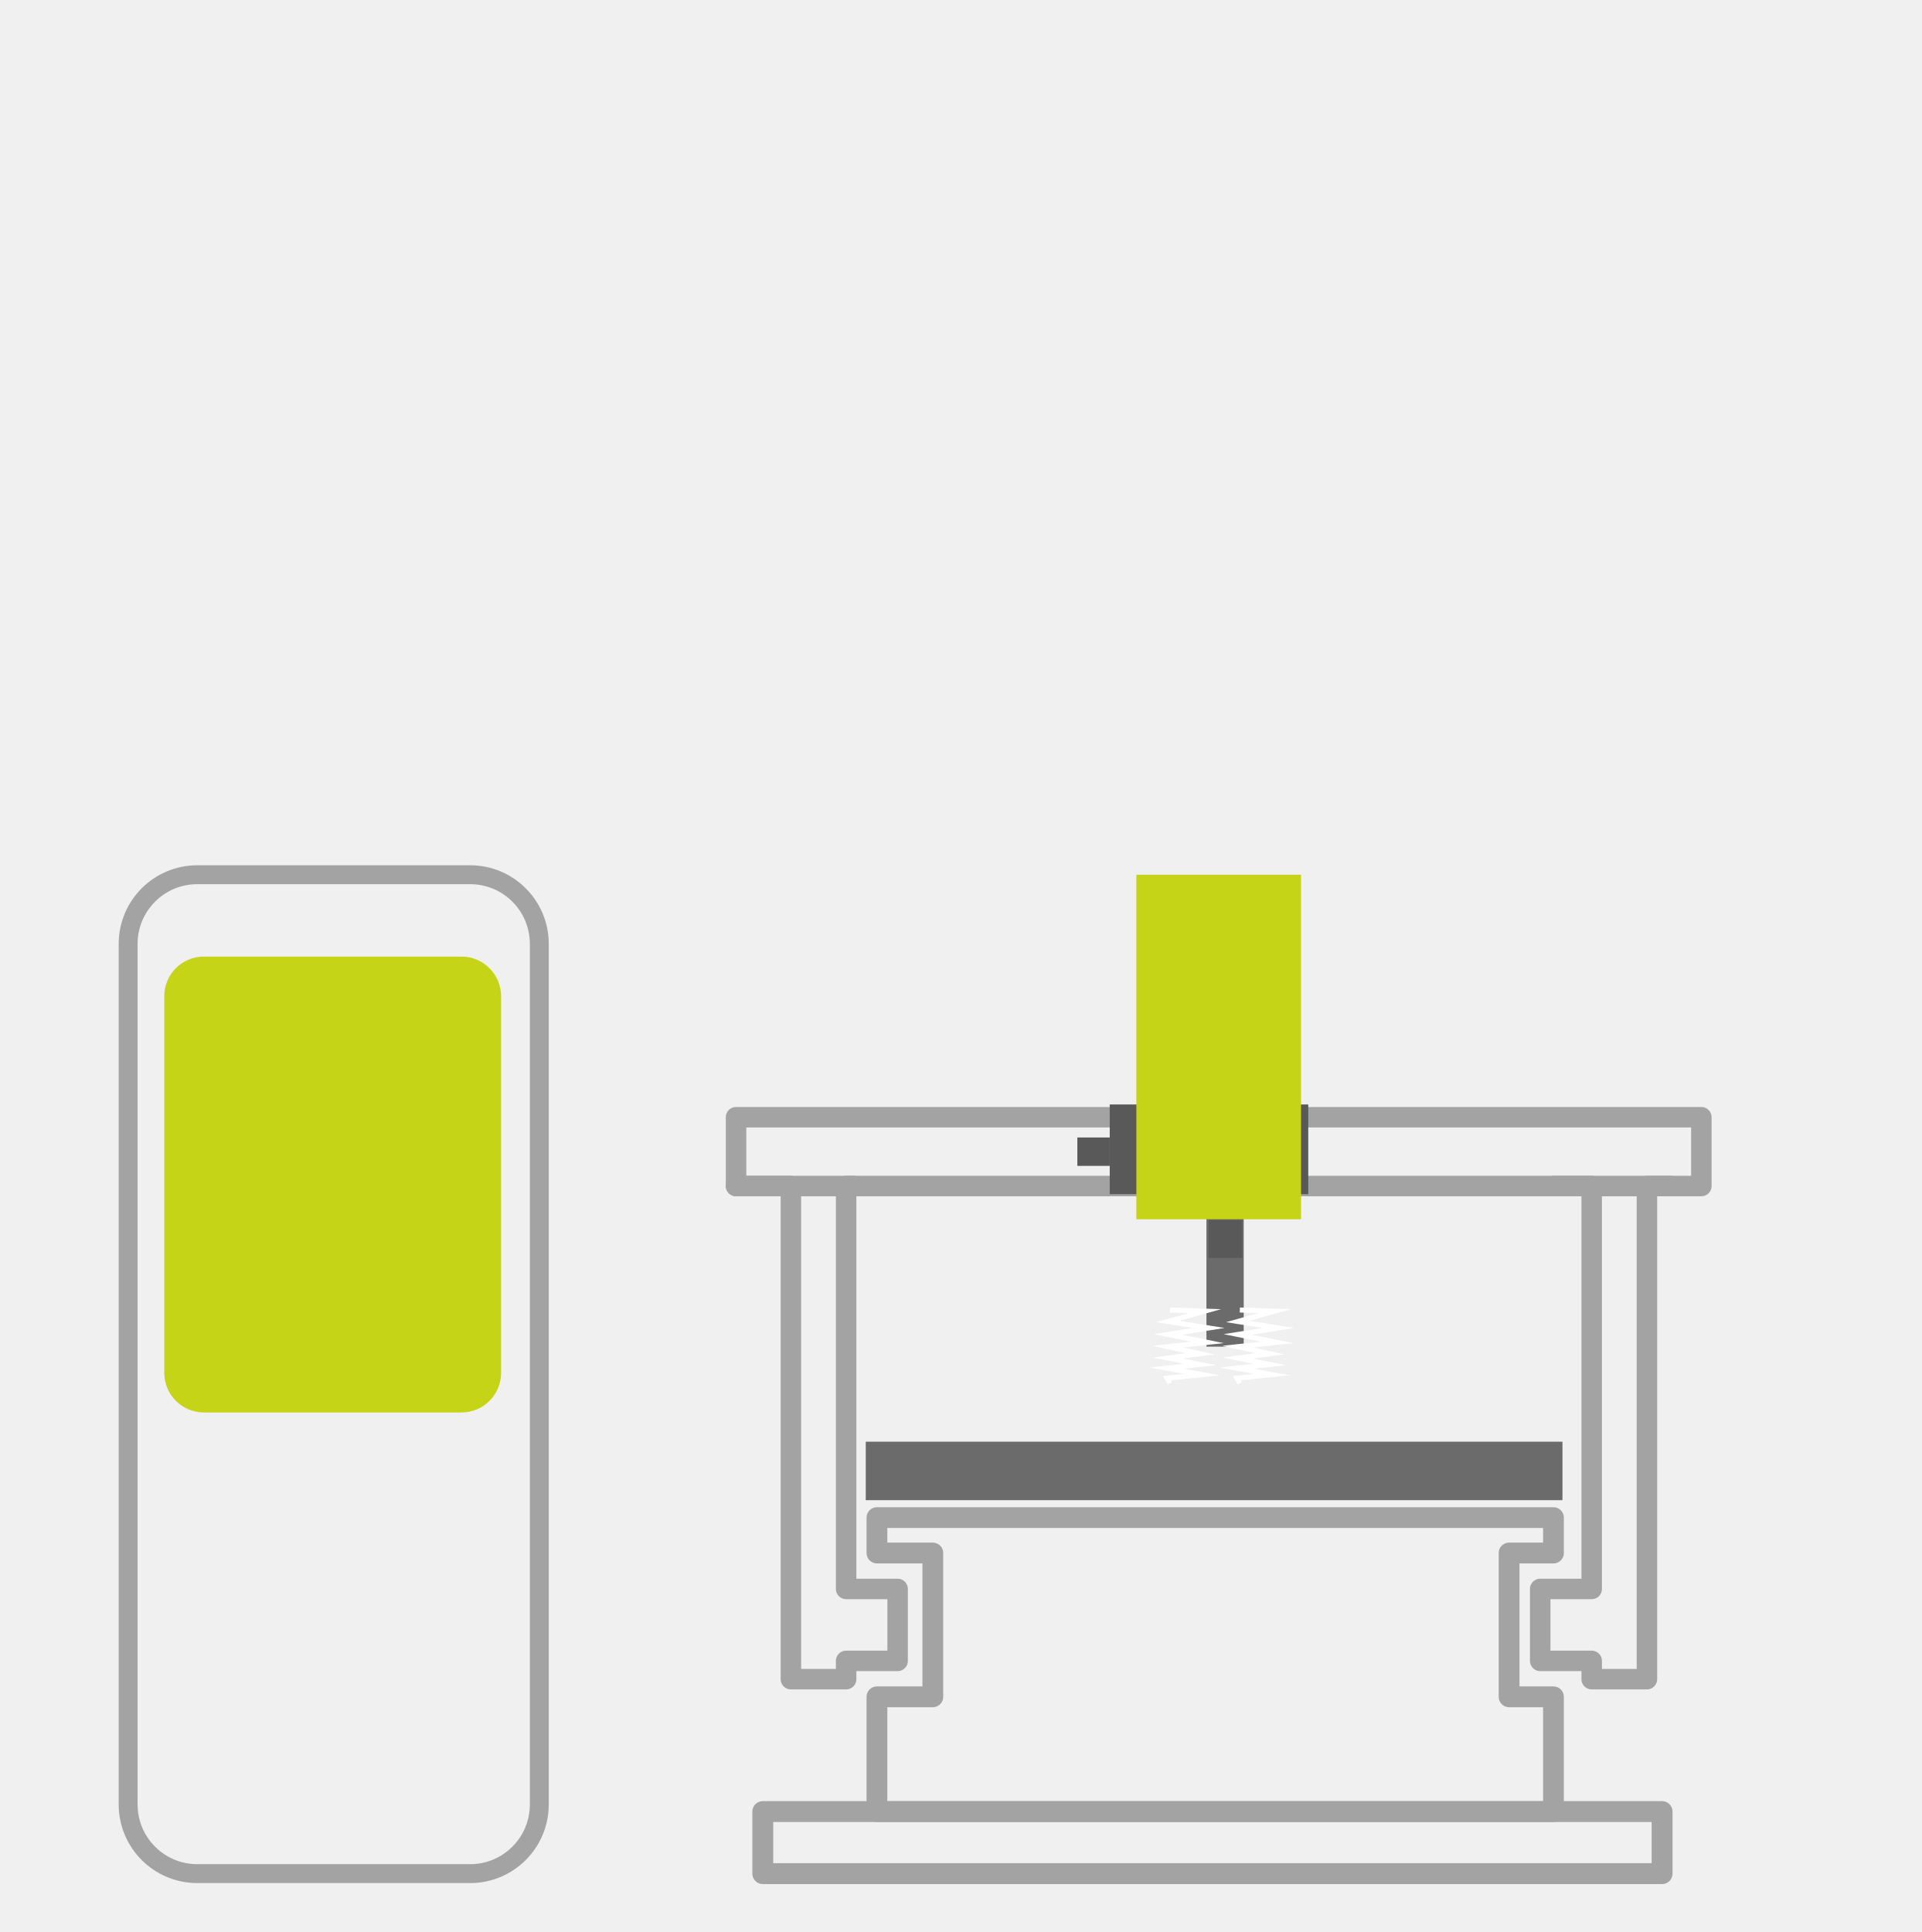
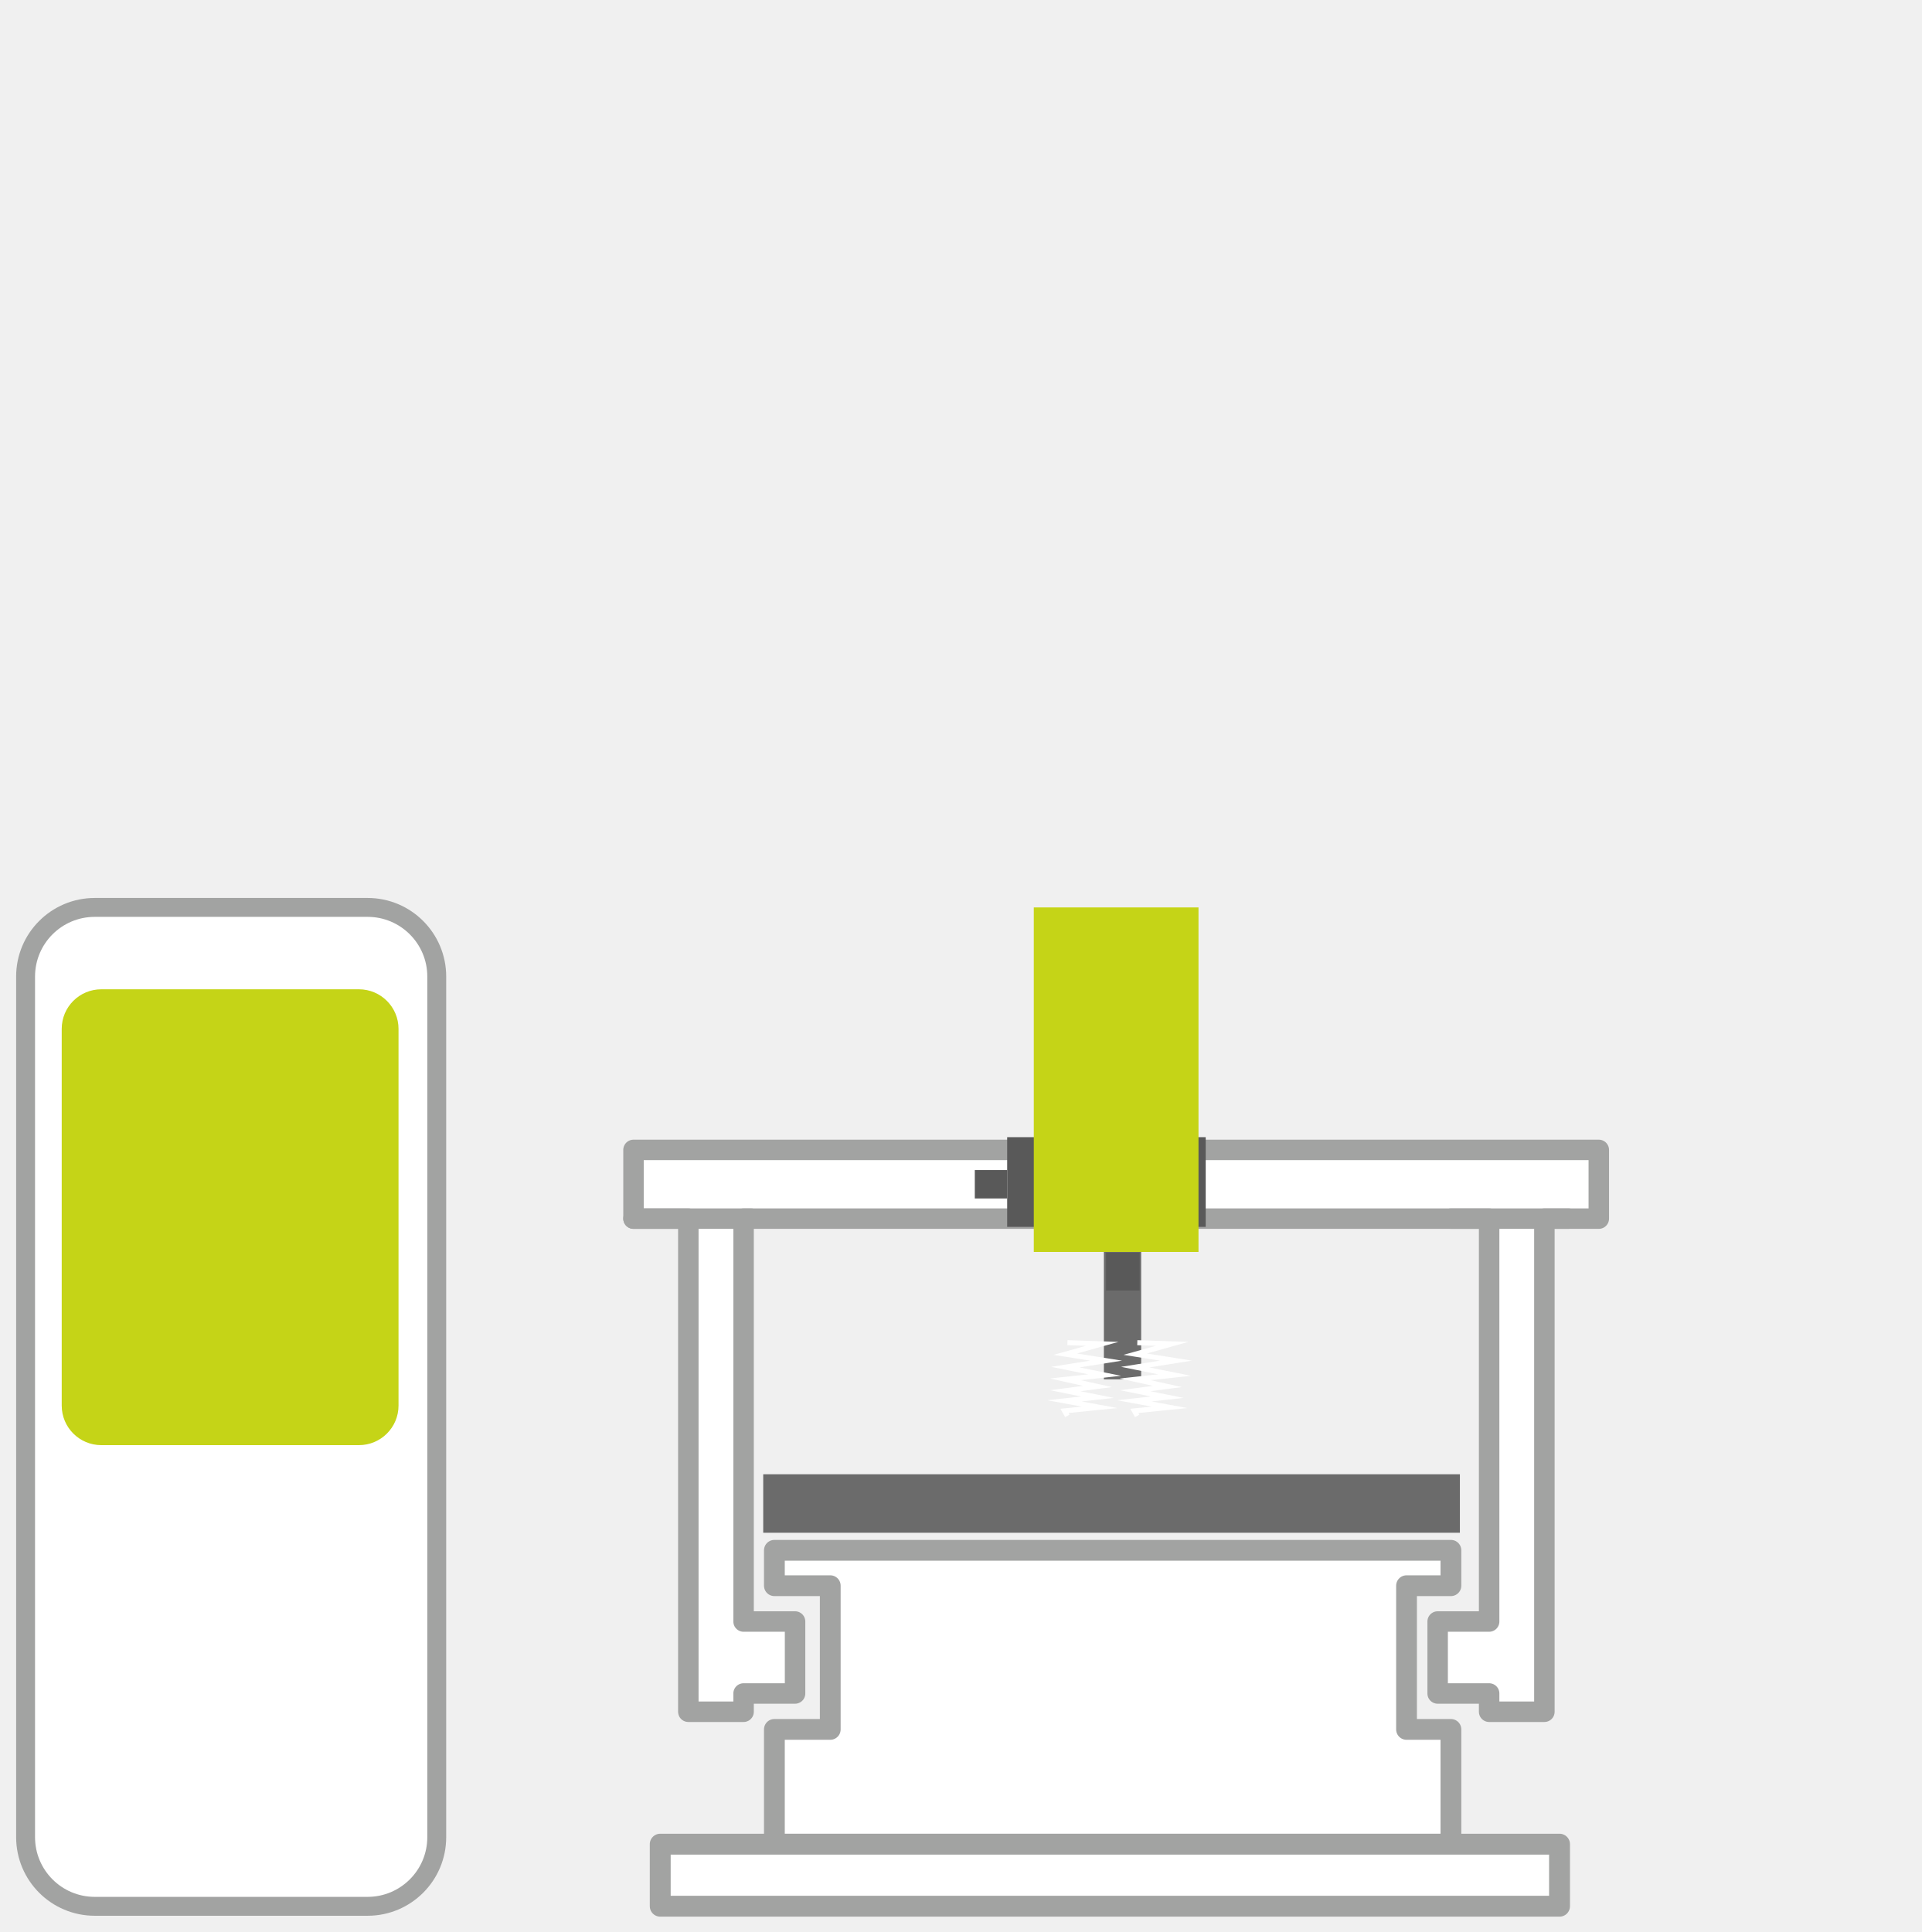
<svg xmlns="http://www.w3.org/2000/svg" id="Layer_1" version="1.1" viewBox="0 0 184 185">
  <defs>
    <style>
-       .st0 {
+       .st0, .st1, .st2, .st3, .st4, .st5, .st6, .st7 {
+         stroke: #a2a3a2;
+       }
+ 
+       .st0, .st1, .st3, .st8, .st6 {
+         fill: none;
+       }
+ 
+       .st0, .st2 {
        stroke-width: 2px;
      }

-       .st0, .st1, .st2, .st3, .st4, .st5, .st6 {
-         fill: none;
-       }
- 
-       .st0, .st1, .st2, .st3, .st4, .st6 {
-         stroke: #a2a3a2;
-       }
- 
-       .st0, .st3, .st4 {
+       .st0, .st2, .st3, .st4, .st5 {
        stroke-linecap: round;
        stroke-linejoin: round;
      }

-       .st7 {
+       .st9 {
        fill: #595959;
      }

-       .st1 {
+       .st1, .st8, .st6, .st7 {
+         stroke-miterlimit: 10;
+       }
+ 
+       .st1, .st7 {
        stroke-width: 1.81px;
      }

-       .st1, .st2, .st5, .st6 {
-         stroke-miterlimit: 10;
+       .st10 {
+         fill: #c5d417;
      }

-       .st2 {
-         stroke-width: 1.81px;
+       .st2, .st4, .st5, .st11, .st7 {
+         fill: #fff;
+       }
+ 
+       .st3, .st5 {
+         stroke-width: 1.96px;
+       }
+ 
+       .st4 {
+         stroke-width: 1.99px;
      }

      .st8 {
-         fill: #c5d417;
-       }
- 
-       .st3 {
-         stroke-width: 1.99px;
-       }
- 
-       .st4 {
-         stroke-width: 1.96px;
-       }
- 
-       .st5 {
        stroke: #fff;
        stroke-width: .48px;
      }

-       .st9 {
-         fill: #fff;
-       }
- 
-       .st10 {
+       .st12 {
        fill: #6b6b6b;
      }

      .st6 {
        stroke-width: 2.21px;
      }
    </style>
  </defs>
-   <polygon class="st4" points="70.48 106.98 70.48 113.57 75.73 113.57 75.73 152.15 75.73 159.04 75.73 160.79 81.02 160.79 81.02 159.04 85.95 159.04 85.95 152.15 81.02 152.15 81.02 113.57 152.41 113.57 152.41 152.15 147.48 152.15 147.48 159.04 152.41 159.04 152.41 160.79 157.7 160.79 157.7 159.04 157.7 152.15 157.7 113.57 162.91 113.57 162.91 106.98 70.48 106.98" />
-   <path id="Vector_2" class="st10" d="M149.61,143.65v-5.6h-66.71v5.6h66.71Z" />
-   <path id="Vector_5" class="st1" d="M45.02,83.76h-26.13c-3.65,0-6.62,2.96-6.62,6.62v82.41c0,3.65,2.96,6.62,6.62,6.62h26.13c3.65,0,6.62-2.96,6.62-6.62v-82.41c0-3.65-2.96-6.62-6.62-6.62Z" />
-   <path id="Vector_11" class="st8" d="M15.73,131.46v-36.07c0-2.1,1.7-3.79,3.79-3.79h24.67c2.09,0,3.79,1.7,3.79,3.79v36.07c0,2.1-1.7,3.79-3.79,3.79h-24.67c-2.1,0-3.79-1.7-3.79-3.79Z" />
-   <path class="st9" d="M356.47,77.08l3.33.11-3.53.99,3.9.62-3.9.62,3.77.76-3.77.41,3.08.68-3.08.41,3.08.62-3.16.35,3.37.62-3.37.34.27.48" />
-   <polygon class="st3" points="148.75 148.71 148.75 145.32 83.97 145.32 83.97 148.71 89.32 148.71 89.32 162.48 83.97 162.48 83.97 173.47 148.75 173.47 148.75 162.48 144.5 162.48 144.5 148.71 148.75 148.71" />
-   <rect class="st0" x="73.04" y="173.47" width="86.11" height="5.94" />
-   <path class="st0" d="M403.03,62.69v52.16c0,4.01-3.25,7.27-7.27,7.27h-78.78c-4.01,0-7.27-3.25-7.27-7.27v-52.16h-10.77l.13,68.41,10.36,4.35,10.84,4.59h12.76v5.28h46.31v-5.28h12.88l12.12-5.04,9.08-3.89V62.69h-10.39Z" />
+   <polygon class="st5" points="60.66 110.11 60.66 116.69 65.91 116.69 65.91 155.27 65.91 162.16 65.91 163.91 71.2 163.91 71.2 162.16 76.13 162.16 76.13 155.27 71.2 155.27 71.2 116.69 142.59 116.69 142.59 155.27 137.66 155.27 137.66 162.16 142.59 162.16 142.59 163.91 147.88 163.91 147.88 162.16 147.88 155.27 147.88 116.69 153.09 116.69 153.09 110.11 60.66 110.11" />
+   <path id="Vector_2" class="st12" d="M139.79,146.77v-5.6h-66.71v5.6h66.71Z" />
+   <path id="Vector_5" class="st7" d="M35.2,86.89H9.07c-3.65,0-6.62,2.96-6.62,6.62v82.41c0,3.65,2.96,6.62,6.62,6.62h26.13c3.65,0,6.62-2.96,6.62-6.62v-82.41c0-3.65-2.96-6.62-6.62-6.62Z" />
+   <path id="Vector_11" class="st10" d="M5.91,134.59v-36.07c0-2.1,1.7-3.79,3.79-3.79h24.67c2.09,0,3.79,1.7,3.79,3.79v36.07c0,2.1-1.7,3.79-3.79,3.79H9.7c-2.1,0-3.79-1.7-3.79-3.79Z" />
+   <path class="st11" d="M346.65,80.2l3.33.11-3.53.99,3.9.62-3.9.62,3.77.76-3.77.41,3.08.68-3.08.41,3.08.62-3.16.35,3.37.62-3.37.34.27.48" />
+   <polygon class="st4" points="138.93 151.84 138.93 148.45 74.15 148.45 74.15 151.84 79.5 151.84 79.5 165.6 74.15 165.6 74.15 176.59 138.93 176.59 138.93 165.6 134.68 165.6 134.68 151.84 138.93 151.84" />
+   <rect class="st2" x="63.22" y="176.59" width="86.11" height="5.94" />
+   <path class="st0" d="M393.21,65.81v52.16c0,4.01-3.25,7.27-7.27,7.27h-78.78c-4.01,0-7.27-3.25-7.27-7.27v-52.16h-10.77l.13,68.41,10.36,4.35,10.84,4.59h12.76v5.28h46.31v-5.28h12.88l12.12-5.04,9.08-3.89v-68.42h-10.39Z" />
  <g>
-     <path id="Vector_6" class="st10" d="M119.09,115.37h-3.57v13.58h3.57v-13.58Z" />
-     <path id="Vector_7" class="st7" d="M109.42,105.76h-3.16v8.59h3.16v-8.59Z" />
-     <path id="Vector_8" class="st7" d="M118.95,116.82h-3.22v3.63h3.22v-3.63Z" />
-     <path id="Vector_9" class="st7" d="M125.27,105.76h-.87v8.59h.87v-8.59Z" />
-     <path id="Vector_10" class="st7" d="M106.26,108.92h-3.1v2.72h3.1v-2.72Z" />
-     <path class="st5" d="M118.72,125.44l3.33.11-3.53.99,3.9.62-3.9.62,3.77.76-3.77.41,3.08.68-3.08.41,3.08.62-3.16.35,3.37.62-3.37.34.27.48" />
-     <path class="st5" d="M112.03,125.44l3.33.11-3.53.99,3.9.62-3.9.62,3.77.76-3.77.41,3.08.68-3.08.41,3.08.62-3.16.35,3.37.62-3.37.34.27.48" />
-     <path id="Vector_14" class="st8" d="M124.58,83.76h-15.77v32.99h15.77v-32.99Z" />
+     <path id="Vector_6" class="st12" d="M109.27,118.5h-3.57v13.58h3.57s0-13.58,0-13.58Z" />
+     <path id="Vector_7" class="st9" d="M99.6,108.89h-3.16v8.59h3.16v-8.59Z" />
+     <path id="Vector_8" class="st9" d="M109.13,119.94h-3.22v3.63h3.22v-3.63Z" />
+     <path id="Vector_9" class="st9" d="M115.45,108.89h-.87v8.59h.87v-8.59Z" />
+     <path id="Vector_10" class="st9" d="M96.44,112.04h-3.1v2.72h3.1v-2.72Z" />
+     <path class="st8" d="M108.9,128.57l3.33.11-3.53.99,3.9.62-3.9.62,3.77.76-3.77.41,3.08.68-3.08.41,3.08.62-3.16.35,3.37.62-3.37.34.27.48" />
+     <path class="st8" d="M102.21,128.57l3.33.11-3.53.99,3.9.62-3.9.62,3.77.76-3.77.41,3.08.68-3.08.41,3.08.62-3.16.35,3.37.62-3.37.34.27.48" />
+     <path id="Vector_14" class="st10" d="M114.76,86.89h-15.77v32.99h15.77s0-32.99,0-32.99Z" />
  </g>
-   <rect class="st2" x="309.72" y="55.33" width="93.31" height="66.72" rx="7.64" ry="7.64" />
-   <path class="st6" d="M404.08,47.98h-95.73c-5.16,0-9.35,4.19-9.35,9.35v5.35h10.74c.15-4.09,3.51-7.35,7.63-7.35h78.02c4.12,0,7.48,3.27,7.63,7.35h10.41v-5.35c0-5.16-4.19-9.35-9.35-9.35Z" />
-   <line class="st4" x1="160.01" y1="113.57" x2="148.75" y2="113.57" />
-   <line class="st4" x1="81.74" y1="113.57" x2="70.48" y2="113.57" />
+   <rect class="st1" x="299.9" y="58.45" width="93.31" height="66.72" rx="7.64" ry="7.64" />
+   <path class="st6" d="M394.26,51.1h-95.73c-5.16,0-9.35,4.19-9.35,9.35v5.35h10.74c.15-4.09,3.51-7.35,7.63-7.35h78.02c4.12,0,7.48,3.27,7.63,7.35h10.41v-5.35c0-5.16-4.19-9.35-9.35-9.35h0Z" />
+   <line class="st3" x1="150.19" y1="116.69" x2="138.93" y2="116.69" />
+   <line class="st3" x1="71.92" y1="116.69" x2="60.66" y2="116.69" />
</svg>
